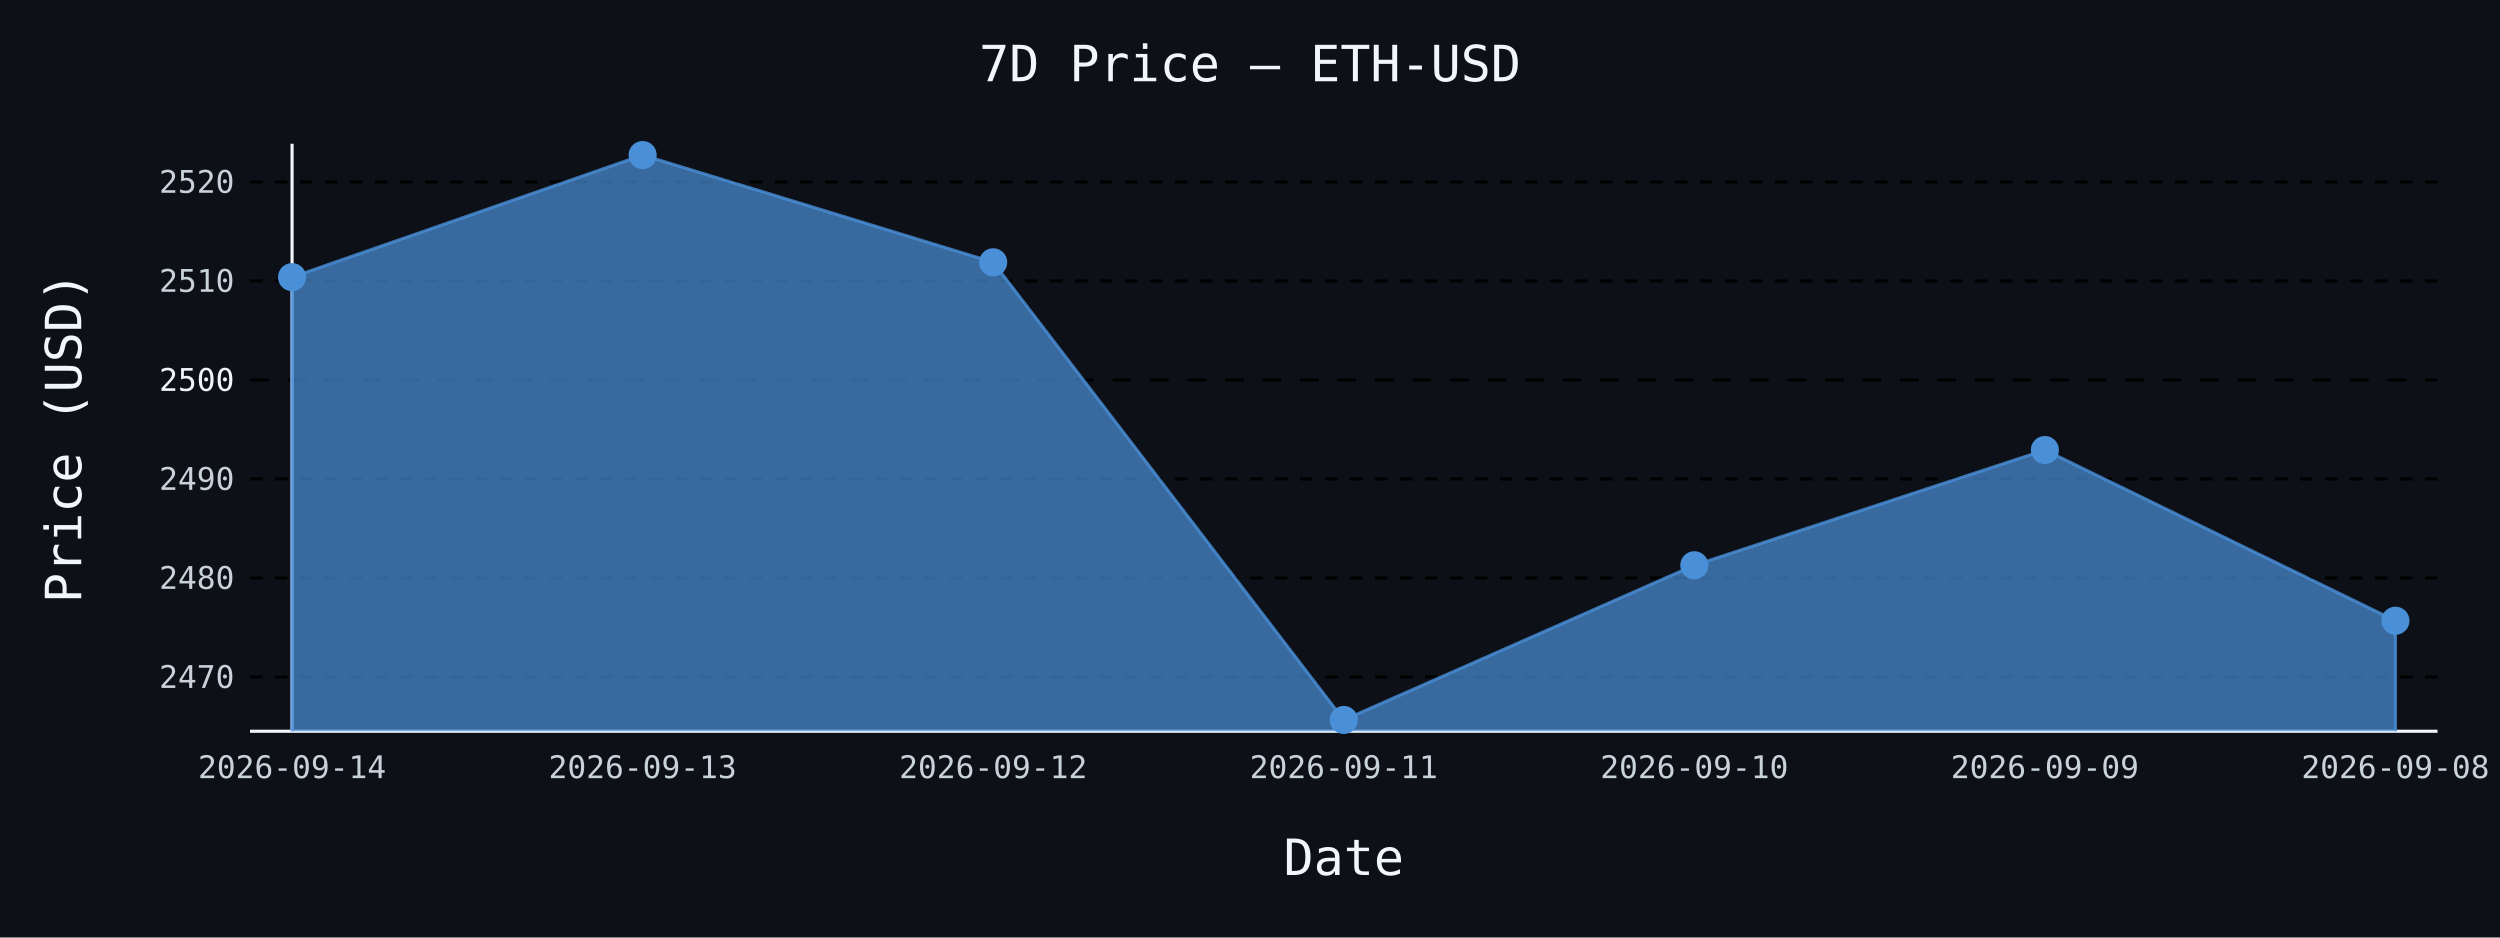
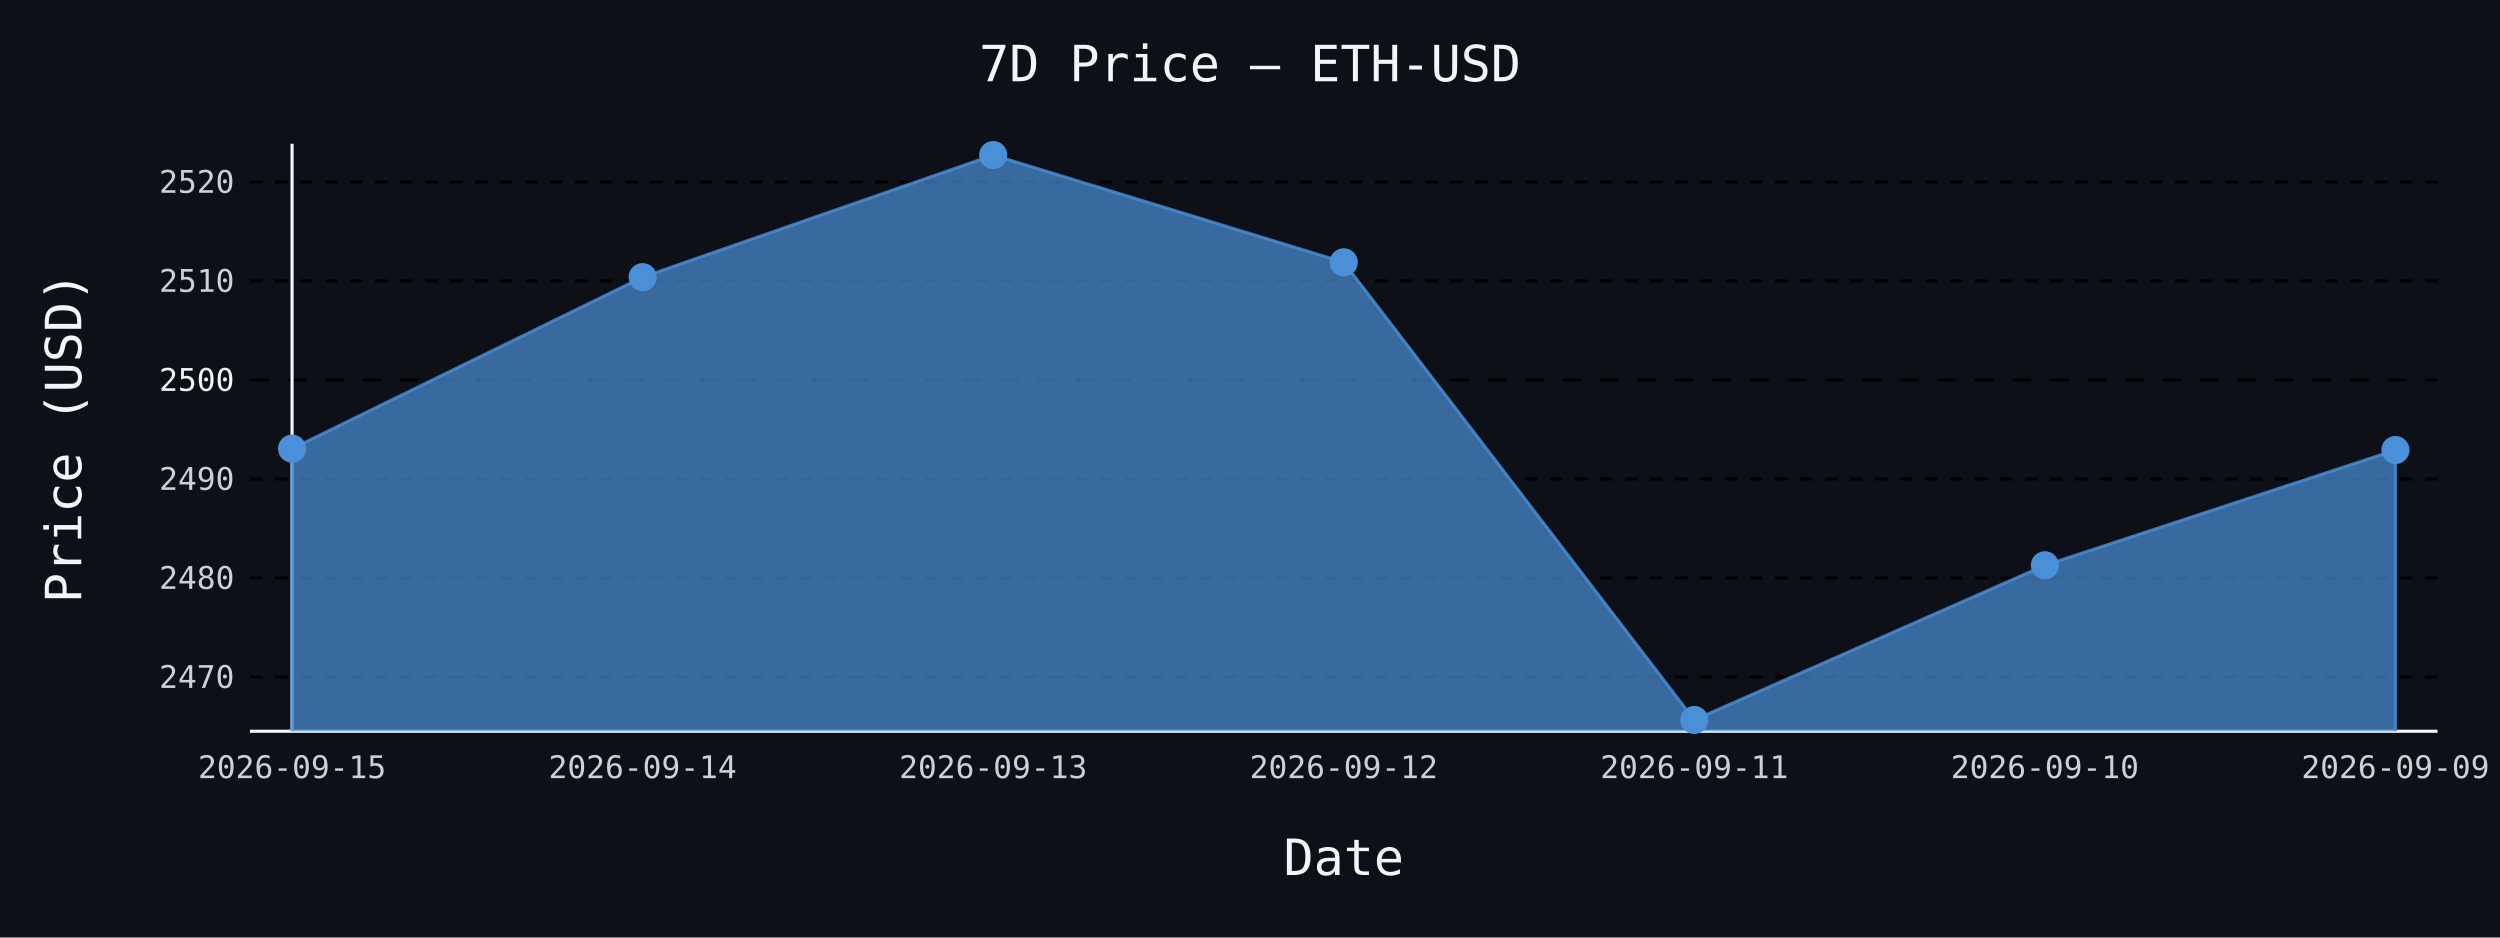
- <svg xmlns="http://www.w3.org/2000/svg" id="chart-88f24b6b-ba3c-4722-a19f-33a8afb52787" class="pygal-chart" viewBox="0 0 800 300">
+ <svg xmlns="http://www.w3.org/2000/svg" id="chart-0de0897d-bdc6-4438-9cf1-5da65cd13d82" class="pygal-chart" viewBox="0 0 800 300">
  <defs>
-     <style type="text/css">#chart-88f24b6b-ba3c-4722-a19f-33a8afb52787{-webkit-user-select:none;-webkit-font-smoothing:antialiased;font-family:monospace}#chart-88f24b6b-ba3c-4722-a19f-33a8afb52787 .title{font-family:monospace;font-size:16px}#chart-88f24b6b-ba3c-4722-a19f-33a8afb52787 .legends .legend text{font-family:monospace;font-size:14px}#chart-88f24b6b-ba3c-4722-a19f-33a8afb52787 .axis text{font-family:monospace;font-size:10px}#chart-88f24b6b-ba3c-4722-a19f-33a8afb52787 .axis text.major{font-family:monospace;font-size:10px}#chart-88f24b6b-ba3c-4722-a19f-33a8afb52787 .text-overlay text.value{font-family:monospace;font-size:16px}#chart-88f24b6b-ba3c-4722-a19f-33a8afb52787 .text-overlay text.label{font-family:monospace;font-size:10px}#chart-88f24b6b-ba3c-4722-a19f-33a8afb52787 .tooltip{font-family:monospace;font-size:14px}#chart-88f24b6b-ba3c-4722-a19f-33a8afb52787 text.no_data{font-family:monospace;font-size:64px}
- #chart-88f24b6b-ba3c-4722-a19f-33a8afb52787{background-color:#0d1117}#chart-88f24b6b-ba3c-4722-a19f-33a8afb52787 path,#chart-88f24b6b-ba3c-4722-a19f-33a8afb52787 line,#chart-88f24b6b-ba3c-4722-a19f-33a8afb52787 rect,#chart-88f24b6b-ba3c-4722-a19f-33a8afb52787 circle{-webkit-transition:150ms;-moz-transition:150ms;transition:150ms}#chart-88f24b6b-ba3c-4722-a19f-33a8afb52787 .graph &gt; .background{fill:#0d1117}#chart-88f24b6b-ba3c-4722-a19f-33a8afb52787 .plot &gt; .background{fill:#0d1117}#chart-88f24b6b-ba3c-4722-a19f-33a8afb52787 .graph{fill:#c9d1d9}#chart-88f24b6b-ba3c-4722-a19f-33a8afb52787 text.no_data{fill:#f0f6fc}#chart-88f24b6b-ba3c-4722-a19f-33a8afb52787 .title{fill:#f0f6fc}#chart-88f24b6b-ba3c-4722-a19f-33a8afb52787 .legends .legend text{fill:#c9d1d9}#chart-88f24b6b-ba3c-4722-a19f-33a8afb52787 .legends .legend:hover text{fill:#f0f6fc}#chart-88f24b6b-ba3c-4722-a19f-33a8afb52787 .axis .line{stroke:#f0f6fc}#chart-88f24b6b-ba3c-4722-a19f-33a8afb52787 .axis .guide.line{stroke:#8b949e}#chart-88f24b6b-ba3c-4722-a19f-33a8afb52787 .axis .major.line{stroke:#c9d1d9}#chart-88f24b6b-ba3c-4722-a19f-33a8afb52787 .axis text.major{fill:#f0f6fc}#chart-88f24b6b-ba3c-4722-a19f-33a8afb52787 .axis.y .guides:hover .guide.line,#chart-88f24b6b-ba3c-4722-a19f-33a8afb52787 .line-graph .axis.x .guides:hover .guide.line,#chart-88f24b6b-ba3c-4722-a19f-33a8afb52787 .stackedline-graph .axis.x .guides:hover .guide.line,#chart-88f24b6b-ba3c-4722-a19f-33a8afb52787 .xy-graph .axis.x .guides:hover .guide.line{stroke:#f0f6fc}#chart-88f24b6b-ba3c-4722-a19f-33a8afb52787 .axis .guides:hover text{fill:#f0f6fc}#chart-88f24b6b-ba3c-4722-a19f-33a8afb52787 .reactive{fill-opacity:.7;stroke-opacity:.8;stroke-width:1}#chart-88f24b6b-ba3c-4722-a19f-33a8afb52787 .ci{stroke:#c9d1d9}#chart-88f24b6b-ba3c-4722-a19f-33a8afb52787 .reactive.active,#chart-88f24b6b-ba3c-4722-a19f-33a8afb52787 .active .reactive{fill-opacity:.8;stroke-opacity:.9;stroke-width:4}#chart-88f24b6b-ba3c-4722-a19f-33a8afb52787 .ci .reactive.active{stroke-width:1.5}#chart-88f24b6b-ba3c-4722-a19f-33a8afb52787 .series text{fill:#f0f6fc}#chart-88f24b6b-ba3c-4722-a19f-33a8afb52787 .tooltip rect{fill:#0d1117;stroke:#f0f6fc;-webkit-transition:opacity 150ms;-moz-transition:opacity 150ms;transition:opacity 150ms}#chart-88f24b6b-ba3c-4722-a19f-33a8afb52787 .tooltip .label{fill:#c9d1d9}#chart-88f24b6b-ba3c-4722-a19f-33a8afb52787 .tooltip .label{fill:#c9d1d9}#chart-88f24b6b-ba3c-4722-a19f-33a8afb52787 .tooltip .legend{font-size:.8em;fill:#8b949e}#chart-88f24b6b-ba3c-4722-a19f-33a8afb52787 .tooltip .x_label{font-size:.6em;fill:#f0f6fc}#chart-88f24b6b-ba3c-4722-a19f-33a8afb52787 .tooltip .xlink{font-size:.5em;text-decoration:underline}#chart-88f24b6b-ba3c-4722-a19f-33a8afb52787 .tooltip .value{font-size:1.5em}#chart-88f24b6b-ba3c-4722-a19f-33a8afb52787 .bound{font-size:.5em}#chart-88f24b6b-ba3c-4722-a19f-33a8afb52787 .max-value{font-size:.75em;fill:#8b949e}#chart-88f24b6b-ba3c-4722-a19f-33a8afb52787 .map-element{fill:#0d1117;stroke:#8b949e !important}#chart-88f24b6b-ba3c-4722-a19f-33a8afb52787 .map-element .reactive{fill-opacity:inherit;stroke-opacity:inherit}#chart-88f24b6b-ba3c-4722-a19f-33a8afb52787 .color-0,#chart-88f24b6b-ba3c-4722-a19f-33a8afb52787 .color-0 a:visited{stroke:#4a90d9;fill:#4a90d9}#chart-88f24b6b-ba3c-4722-a19f-33a8afb52787 .text-overlay .color-0 text{fill:black}
- #chart-88f24b6b-ba3c-4722-a19f-33a8afb52787 text.no_data{text-anchor:middle}#chart-88f24b6b-ba3c-4722-a19f-33a8afb52787 .guide.line{fill:none}#chart-88f24b6b-ba3c-4722-a19f-33a8afb52787 .centered{text-anchor:middle}#chart-88f24b6b-ba3c-4722-a19f-33a8afb52787 .title{text-anchor:middle}#chart-88f24b6b-ba3c-4722-a19f-33a8afb52787 .legends .legend text{fill-opacity:1}#chart-88f24b6b-ba3c-4722-a19f-33a8afb52787 .axis.x text{text-anchor:middle}#chart-88f24b6b-ba3c-4722-a19f-33a8afb52787 .axis.x:not(.web) text[transform]{text-anchor:start}#chart-88f24b6b-ba3c-4722-a19f-33a8afb52787 .axis.x:not(.web) text[transform].backwards{text-anchor:end}#chart-88f24b6b-ba3c-4722-a19f-33a8afb52787 .axis.y text{text-anchor:end}#chart-88f24b6b-ba3c-4722-a19f-33a8afb52787 .axis.y text[transform].backwards{text-anchor:start}#chart-88f24b6b-ba3c-4722-a19f-33a8afb52787 .axis.y2 text{text-anchor:start}#chart-88f24b6b-ba3c-4722-a19f-33a8afb52787 .axis.y2 text[transform].backwards{text-anchor:end}#chart-88f24b6b-ba3c-4722-a19f-33a8afb52787 .axis .guide.line{stroke-dasharray:4,4;stroke:black}#chart-88f24b6b-ba3c-4722-a19f-33a8afb52787 .axis .major.guide.line{stroke-dasharray:6,6;stroke:black}#chart-88f24b6b-ba3c-4722-a19f-33a8afb52787 .horizontal .axis.y .guide.line,#chart-88f24b6b-ba3c-4722-a19f-33a8afb52787 .horizontal .axis.y2 .guide.line,#chart-88f24b6b-ba3c-4722-a19f-33a8afb52787 .vertical .axis.x .guide.line{opacity:0}#chart-88f24b6b-ba3c-4722-a19f-33a8afb52787 .horizontal .axis.always_show .guide.line,#chart-88f24b6b-ba3c-4722-a19f-33a8afb52787 .vertical .axis.always_show .guide.line{opacity:1 !important}#chart-88f24b6b-ba3c-4722-a19f-33a8afb52787 .axis.y .guides:hover .guide.line,#chart-88f24b6b-ba3c-4722-a19f-33a8afb52787 .axis.y2 .guides:hover .guide.line,#chart-88f24b6b-ba3c-4722-a19f-33a8afb52787 .axis.x .guides:hover .guide.line{opacity:1}#chart-88f24b6b-ba3c-4722-a19f-33a8afb52787 .axis .guides:hover text{opacity:1}#chart-88f24b6b-ba3c-4722-a19f-33a8afb52787 .nofill{fill:none}#chart-88f24b6b-ba3c-4722-a19f-33a8afb52787 .subtle-fill{fill-opacity:.2}#chart-88f24b6b-ba3c-4722-a19f-33a8afb52787 .dot{stroke-width:1px;fill-opacity:1;stroke-opacity:1}#chart-88f24b6b-ba3c-4722-a19f-33a8afb52787 .dot.active{stroke-width:5px}#chart-88f24b6b-ba3c-4722-a19f-33a8afb52787 .dot.negative{fill:transparent}#chart-88f24b6b-ba3c-4722-a19f-33a8afb52787 text,#chart-88f24b6b-ba3c-4722-a19f-33a8afb52787 tspan{stroke:none !important}#chart-88f24b6b-ba3c-4722-a19f-33a8afb52787 .series text.active{opacity:1}#chart-88f24b6b-ba3c-4722-a19f-33a8afb52787 .tooltip rect{fill-opacity:.95;stroke-width:.5}#chart-88f24b6b-ba3c-4722-a19f-33a8afb52787 .tooltip text{fill-opacity:1}#chart-88f24b6b-ba3c-4722-a19f-33a8afb52787 .showable{visibility:hidden}#chart-88f24b6b-ba3c-4722-a19f-33a8afb52787 .showable.shown{visibility:visible}#chart-88f24b6b-ba3c-4722-a19f-33a8afb52787 .gauge-background{fill:rgba(229,229,229,1);stroke:none}#chart-88f24b6b-ba3c-4722-a19f-33a8afb52787 .bg-lines{stroke:#0d1117;stroke-width:2px}</style>
+     <style type="text/css">#chart-0de0897d-bdc6-4438-9cf1-5da65cd13d82{-webkit-user-select:none;-webkit-font-smoothing:antialiased;font-family:monospace}#chart-0de0897d-bdc6-4438-9cf1-5da65cd13d82 .title{font-family:monospace;font-size:16px}#chart-0de0897d-bdc6-4438-9cf1-5da65cd13d82 .legends .legend text{font-family:monospace;font-size:14px}#chart-0de0897d-bdc6-4438-9cf1-5da65cd13d82 .axis text{font-family:monospace;font-size:10px}#chart-0de0897d-bdc6-4438-9cf1-5da65cd13d82 .axis text.major{font-family:monospace;font-size:10px}#chart-0de0897d-bdc6-4438-9cf1-5da65cd13d82 .text-overlay text.value{font-family:monospace;font-size:16px}#chart-0de0897d-bdc6-4438-9cf1-5da65cd13d82 .text-overlay text.label{font-family:monospace;font-size:10px}#chart-0de0897d-bdc6-4438-9cf1-5da65cd13d82 .tooltip{font-family:monospace;font-size:14px}#chart-0de0897d-bdc6-4438-9cf1-5da65cd13d82 text.no_data{font-family:monospace;font-size:64px}
+ #chart-0de0897d-bdc6-4438-9cf1-5da65cd13d82{background-color:#0d1117}#chart-0de0897d-bdc6-4438-9cf1-5da65cd13d82 path,#chart-0de0897d-bdc6-4438-9cf1-5da65cd13d82 line,#chart-0de0897d-bdc6-4438-9cf1-5da65cd13d82 rect,#chart-0de0897d-bdc6-4438-9cf1-5da65cd13d82 circle{-webkit-transition:150ms;-moz-transition:150ms;transition:150ms}#chart-0de0897d-bdc6-4438-9cf1-5da65cd13d82 .graph &gt; .background{fill:#0d1117}#chart-0de0897d-bdc6-4438-9cf1-5da65cd13d82 .plot &gt; .background{fill:#0d1117}#chart-0de0897d-bdc6-4438-9cf1-5da65cd13d82 .graph{fill:#c9d1d9}#chart-0de0897d-bdc6-4438-9cf1-5da65cd13d82 text.no_data{fill:#f0f6fc}#chart-0de0897d-bdc6-4438-9cf1-5da65cd13d82 .title{fill:#f0f6fc}#chart-0de0897d-bdc6-4438-9cf1-5da65cd13d82 .legends .legend text{fill:#c9d1d9}#chart-0de0897d-bdc6-4438-9cf1-5da65cd13d82 .legends .legend:hover text{fill:#f0f6fc}#chart-0de0897d-bdc6-4438-9cf1-5da65cd13d82 .axis .line{stroke:#f0f6fc}#chart-0de0897d-bdc6-4438-9cf1-5da65cd13d82 .axis .guide.line{stroke:#8b949e}#chart-0de0897d-bdc6-4438-9cf1-5da65cd13d82 .axis .major.line{stroke:#c9d1d9}#chart-0de0897d-bdc6-4438-9cf1-5da65cd13d82 .axis text.major{fill:#f0f6fc}#chart-0de0897d-bdc6-4438-9cf1-5da65cd13d82 .axis.y .guides:hover .guide.line,#chart-0de0897d-bdc6-4438-9cf1-5da65cd13d82 .line-graph .axis.x .guides:hover .guide.line,#chart-0de0897d-bdc6-4438-9cf1-5da65cd13d82 .stackedline-graph .axis.x .guides:hover .guide.line,#chart-0de0897d-bdc6-4438-9cf1-5da65cd13d82 .xy-graph .axis.x .guides:hover .guide.line{stroke:#f0f6fc}#chart-0de0897d-bdc6-4438-9cf1-5da65cd13d82 .axis .guides:hover text{fill:#f0f6fc}#chart-0de0897d-bdc6-4438-9cf1-5da65cd13d82 .reactive{fill-opacity:.7;stroke-opacity:.8;stroke-width:1}#chart-0de0897d-bdc6-4438-9cf1-5da65cd13d82 .ci{stroke:#c9d1d9}#chart-0de0897d-bdc6-4438-9cf1-5da65cd13d82 .reactive.active,#chart-0de0897d-bdc6-4438-9cf1-5da65cd13d82 .active .reactive{fill-opacity:.8;stroke-opacity:.9;stroke-width:4}#chart-0de0897d-bdc6-4438-9cf1-5da65cd13d82 .ci .reactive.active{stroke-width:1.5}#chart-0de0897d-bdc6-4438-9cf1-5da65cd13d82 .series text{fill:#f0f6fc}#chart-0de0897d-bdc6-4438-9cf1-5da65cd13d82 .tooltip rect{fill:#0d1117;stroke:#f0f6fc;-webkit-transition:opacity 150ms;-moz-transition:opacity 150ms;transition:opacity 150ms}#chart-0de0897d-bdc6-4438-9cf1-5da65cd13d82 .tooltip .label{fill:#c9d1d9}#chart-0de0897d-bdc6-4438-9cf1-5da65cd13d82 .tooltip .label{fill:#c9d1d9}#chart-0de0897d-bdc6-4438-9cf1-5da65cd13d82 .tooltip .legend{font-size:.8em;fill:#8b949e}#chart-0de0897d-bdc6-4438-9cf1-5da65cd13d82 .tooltip .x_label{font-size:.6em;fill:#f0f6fc}#chart-0de0897d-bdc6-4438-9cf1-5da65cd13d82 .tooltip .xlink{font-size:.5em;text-decoration:underline}#chart-0de0897d-bdc6-4438-9cf1-5da65cd13d82 .tooltip .value{font-size:1.5em}#chart-0de0897d-bdc6-4438-9cf1-5da65cd13d82 .bound{font-size:.5em}#chart-0de0897d-bdc6-4438-9cf1-5da65cd13d82 .max-value{font-size:.75em;fill:#8b949e}#chart-0de0897d-bdc6-4438-9cf1-5da65cd13d82 .map-element{fill:#0d1117;stroke:#8b949e !important}#chart-0de0897d-bdc6-4438-9cf1-5da65cd13d82 .map-element .reactive{fill-opacity:inherit;stroke-opacity:inherit}#chart-0de0897d-bdc6-4438-9cf1-5da65cd13d82 .color-0,#chart-0de0897d-bdc6-4438-9cf1-5da65cd13d82 .color-0 a:visited{stroke:#4a90d9;fill:#4a90d9}#chart-0de0897d-bdc6-4438-9cf1-5da65cd13d82 .text-overlay .color-0 text{fill:black}
+ #chart-0de0897d-bdc6-4438-9cf1-5da65cd13d82 text.no_data{text-anchor:middle}#chart-0de0897d-bdc6-4438-9cf1-5da65cd13d82 .guide.line{fill:none}#chart-0de0897d-bdc6-4438-9cf1-5da65cd13d82 .centered{text-anchor:middle}#chart-0de0897d-bdc6-4438-9cf1-5da65cd13d82 .title{text-anchor:middle}#chart-0de0897d-bdc6-4438-9cf1-5da65cd13d82 .legends .legend text{fill-opacity:1}#chart-0de0897d-bdc6-4438-9cf1-5da65cd13d82 .axis.x text{text-anchor:middle}#chart-0de0897d-bdc6-4438-9cf1-5da65cd13d82 .axis.x:not(.web) text[transform]{text-anchor:start}#chart-0de0897d-bdc6-4438-9cf1-5da65cd13d82 .axis.x:not(.web) text[transform].backwards{text-anchor:end}#chart-0de0897d-bdc6-4438-9cf1-5da65cd13d82 .axis.y text{text-anchor:end}#chart-0de0897d-bdc6-4438-9cf1-5da65cd13d82 .axis.y text[transform].backwards{text-anchor:start}#chart-0de0897d-bdc6-4438-9cf1-5da65cd13d82 .axis.y2 text{text-anchor:start}#chart-0de0897d-bdc6-4438-9cf1-5da65cd13d82 .axis.y2 text[transform].backwards{text-anchor:end}#chart-0de0897d-bdc6-4438-9cf1-5da65cd13d82 .axis .guide.line{stroke-dasharray:4,4;stroke:black}#chart-0de0897d-bdc6-4438-9cf1-5da65cd13d82 .axis .major.guide.line{stroke-dasharray:6,6;stroke:black}#chart-0de0897d-bdc6-4438-9cf1-5da65cd13d82 .horizontal .axis.y .guide.line,#chart-0de0897d-bdc6-4438-9cf1-5da65cd13d82 .horizontal .axis.y2 .guide.line,#chart-0de0897d-bdc6-4438-9cf1-5da65cd13d82 .vertical .axis.x .guide.line{opacity:0}#chart-0de0897d-bdc6-4438-9cf1-5da65cd13d82 .horizontal .axis.always_show .guide.line,#chart-0de0897d-bdc6-4438-9cf1-5da65cd13d82 .vertical .axis.always_show .guide.line{opacity:1 !important}#chart-0de0897d-bdc6-4438-9cf1-5da65cd13d82 .axis.y .guides:hover .guide.line,#chart-0de0897d-bdc6-4438-9cf1-5da65cd13d82 .axis.y2 .guides:hover .guide.line,#chart-0de0897d-bdc6-4438-9cf1-5da65cd13d82 .axis.x .guides:hover .guide.line{opacity:1}#chart-0de0897d-bdc6-4438-9cf1-5da65cd13d82 .axis .guides:hover text{opacity:1}#chart-0de0897d-bdc6-4438-9cf1-5da65cd13d82 .nofill{fill:none}#chart-0de0897d-bdc6-4438-9cf1-5da65cd13d82 .subtle-fill{fill-opacity:.2}#chart-0de0897d-bdc6-4438-9cf1-5da65cd13d82 .dot{stroke-width:1px;fill-opacity:1;stroke-opacity:1}#chart-0de0897d-bdc6-4438-9cf1-5da65cd13d82 .dot.active{stroke-width:5px}#chart-0de0897d-bdc6-4438-9cf1-5da65cd13d82 .dot.negative{fill:transparent}#chart-0de0897d-bdc6-4438-9cf1-5da65cd13d82 text,#chart-0de0897d-bdc6-4438-9cf1-5da65cd13d82 tspan{stroke:none !important}#chart-0de0897d-bdc6-4438-9cf1-5da65cd13d82 .series text.active{opacity:1}#chart-0de0897d-bdc6-4438-9cf1-5da65cd13d82 .tooltip rect{fill-opacity:.95;stroke-width:.5}#chart-0de0897d-bdc6-4438-9cf1-5da65cd13d82 .tooltip text{fill-opacity:1}#chart-0de0897d-bdc6-4438-9cf1-5da65cd13d82 .showable{visibility:hidden}#chart-0de0897d-bdc6-4438-9cf1-5da65cd13d82 .showable.shown{visibility:visible}#chart-0de0897d-bdc6-4438-9cf1-5da65cd13d82 .gauge-background{fill:rgba(229,229,229,1);stroke:none}#chart-0de0897d-bdc6-4438-9cf1-5da65cd13d82 .bg-lines{stroke:#0d1117;stroke-width:2px}</style>
  </defs>
  <g class="graph line-graph vertical">
    <rect x="0" y="0" width="800" height="300" class="background" />
    <g transform="translate(80, 46)" class="plot">
      <rect x="0" y="0" width="700.0" height="188" class="background" />
      <g class="axis y always_show">
        <path d="M0 188 h700" class="line" />
        <g class="guides">
          <path d="M0 170.633 h700" class="guide line" />
          <text x="-5" y="174.133" class="">2470</text>
        </g>
        <g class="guides">
          <path d="M0 138.947 h700" class="guide line" />
          <text x="-5" y="142.447" class="">2480</text>
        </g>
        <g class="guides">
          <path d="M0 107.261 h700" class="guide line" />
          <text x="-5" y="110.761" class="">2490</text>
        </g>
        <g class="guides">
          <path d="M0 75.575 h700" class="major guide line" />
          <text x="-5" y="79.075" class="major">2500</text>
        </g>
        <g class="guides">
          <path d="M0 43.888 h700" class="guide line" />
          <text x="-5" y="47.388" class="">2510</text>
        </g>
        <g class="guides">
          <path d="M0 12.202 h700" class="guide line" />
          <text x="-5" y="15.702" class="">2520</text>
        </g>
      </g>
      <g class="axis x">
        <g class="guides">
          <path d="M13.462 0 v188" class="line" />
-           <text x="13.462" y="203.0" class="">2026-09-14</text>
+           <text x="13.462" y="203.0" class="">2026-09-15</text>
        </g>
        <g class="guides">
          <path d="M125.641 0 v188" class="guide line" />
-           <text x="125.641" y="203.0" class="">2026-09-13</text>
+           <text x="125.641" y="203.0" class="">2026-09-14</text>
        </g>
        <g class="guides">
          <path d="M237.821 0 v188" class="guide line" />
-           <text x="237.821" y="203.0" class="">2026-09-12</text>
+           <text x="237.821" y="203.0" class="">2026-09-13</text>
        </g>
        <g class="guides">
          <path d="M350 0 v188" class="guide line" />
-           <text x="350.0" y="203.0" class="">2026-09-11</text>
+           <text x="350.0" y="203.0" class="">2026-09-12</text>
        </g>
        <g class="guides">
          <path d="M462.179 0 v188" class="guide line" />
-           <text x="462.179" y="203.0" class="">2026-09-10</text>
+           <text x="462.179" y="203.0" class="">2026-09-11</text>
        </g>
        <g class="guides">
          <path d="M574.359 0 v188" class="guide line" />
-           <text x="574.359" y="203.0" class="">2026-09-09</text>
+           <text x="574.359" y="203.0" class="">2026-09-10</text>
        </g>
        <g class="guides">
          <path d="M686.538 0 v188" class="guide line" />
-           <text x="686.538" y="203.0" class="">2026-09-08</text>
+           <text x="686.538" y="203.0" class="">2026-09-09</text>
        </g>
      </g>
      <g class="series serie-0 color-0">
-         <path d="M13.462 188 L13.462 42.684 125.641 3.615 237.821 37.931 350 184.385 462.179 134.891 574.359 98.008 686.538 152.635 686.538 188" class="line reactive" />
+         <path d="M13.462 188 L13.462 97.565 125.641 42.684 237.821 3.615 350 37.931 462.179 184.385 574.359 134.891 686.538 98.008 686.538 188" class="line reactive" />
      </g>
    </g>
    <g class="titles">
      <text x="400.0" y="26" class="title plot_title">7D Price — ETH-USD</text>
      <text x="430.0" y="280" class="title">Date</text>
      <text x="0" y="166.0" class="title" transform="rotate(-90 0 140)">Price (USD)</text>
    </g>
    <g transform="translate(80, 46)" class="plot overlay">
      <g class="series serie-0 color-0">
        <g class="dots">
-           <circle cx="13.462" cy="42.684" r="4" class="dot reactive tooltip-trigger" />
+           <circle cx="13.462" cy="97.565" r="4" class="dot reactive tooltip-trigger" />
        </g>
        <g class="dots">
-           <circle cx="125.641" cy="3.615" r="4" class="dot reactive tooltip-trigger" />
+           <circle cx="125.641" cy="42.684" r="4" class="dot reactive tooltip-trigger" />
        </g>
        <g class="dots">
-           <circle cx="237.821" cy="37.931" r="4" class="dot reactive tooltip-trigger" />
+           <circle cx="237.821" cy="3.615" r="4" class="dot reactive tooltip-trigger" />
        </g>
        <g class="dots">
-           <circle cx="350.0" cy="184.385" r="4" class="dot reactive tooltip-trigger" />
+           <circle cx="350.0" cy="37.931" r="4" class="dot reactive tooltip-trigger" />
        </g>
        <g class="dots">
-           <circle cx="462.179" cy="134.891" r="4" class="dot reactive tooltip-trigger" />
+           <circle cx="462.179" cy="184.385" r="4" class="dot reactive tooltip-trigger" />
        </g>
        <g class="dots">
-           <circle cx="574.359" cy="98.008" r="4" class="dot reactive tooltip-trigger" />
+           <circle cx="574.359" cy="134.891" r="4" class="dot reactive tooltip-trigger" />
        </g>
        <g class="dots">
-           <circle cx="686.538" cy="152.635" r="4" class="dot reactive tooltip-trigger" />
+           <circle cx="686.538" cy="98.008" r="4" class="dot reactive tooltip-trigger" />
        </g>
      </g>
    </g>
    <g transform="translate(80, 46)" class="plot text-overlay">
      <g class="series serie-0 color-0" />
    </g>
    <g transform="translate(80, 46)" class="plot tooltip-overlay">
      <g transform="translate(0 0)" style="opacity: 0" class="tooltip">
        <rect rx="0" ry="0" width="0" height="0" class="tooltip-box" />
        <g class="text" />
      </g>
    </g>
  </g>
</svg>
